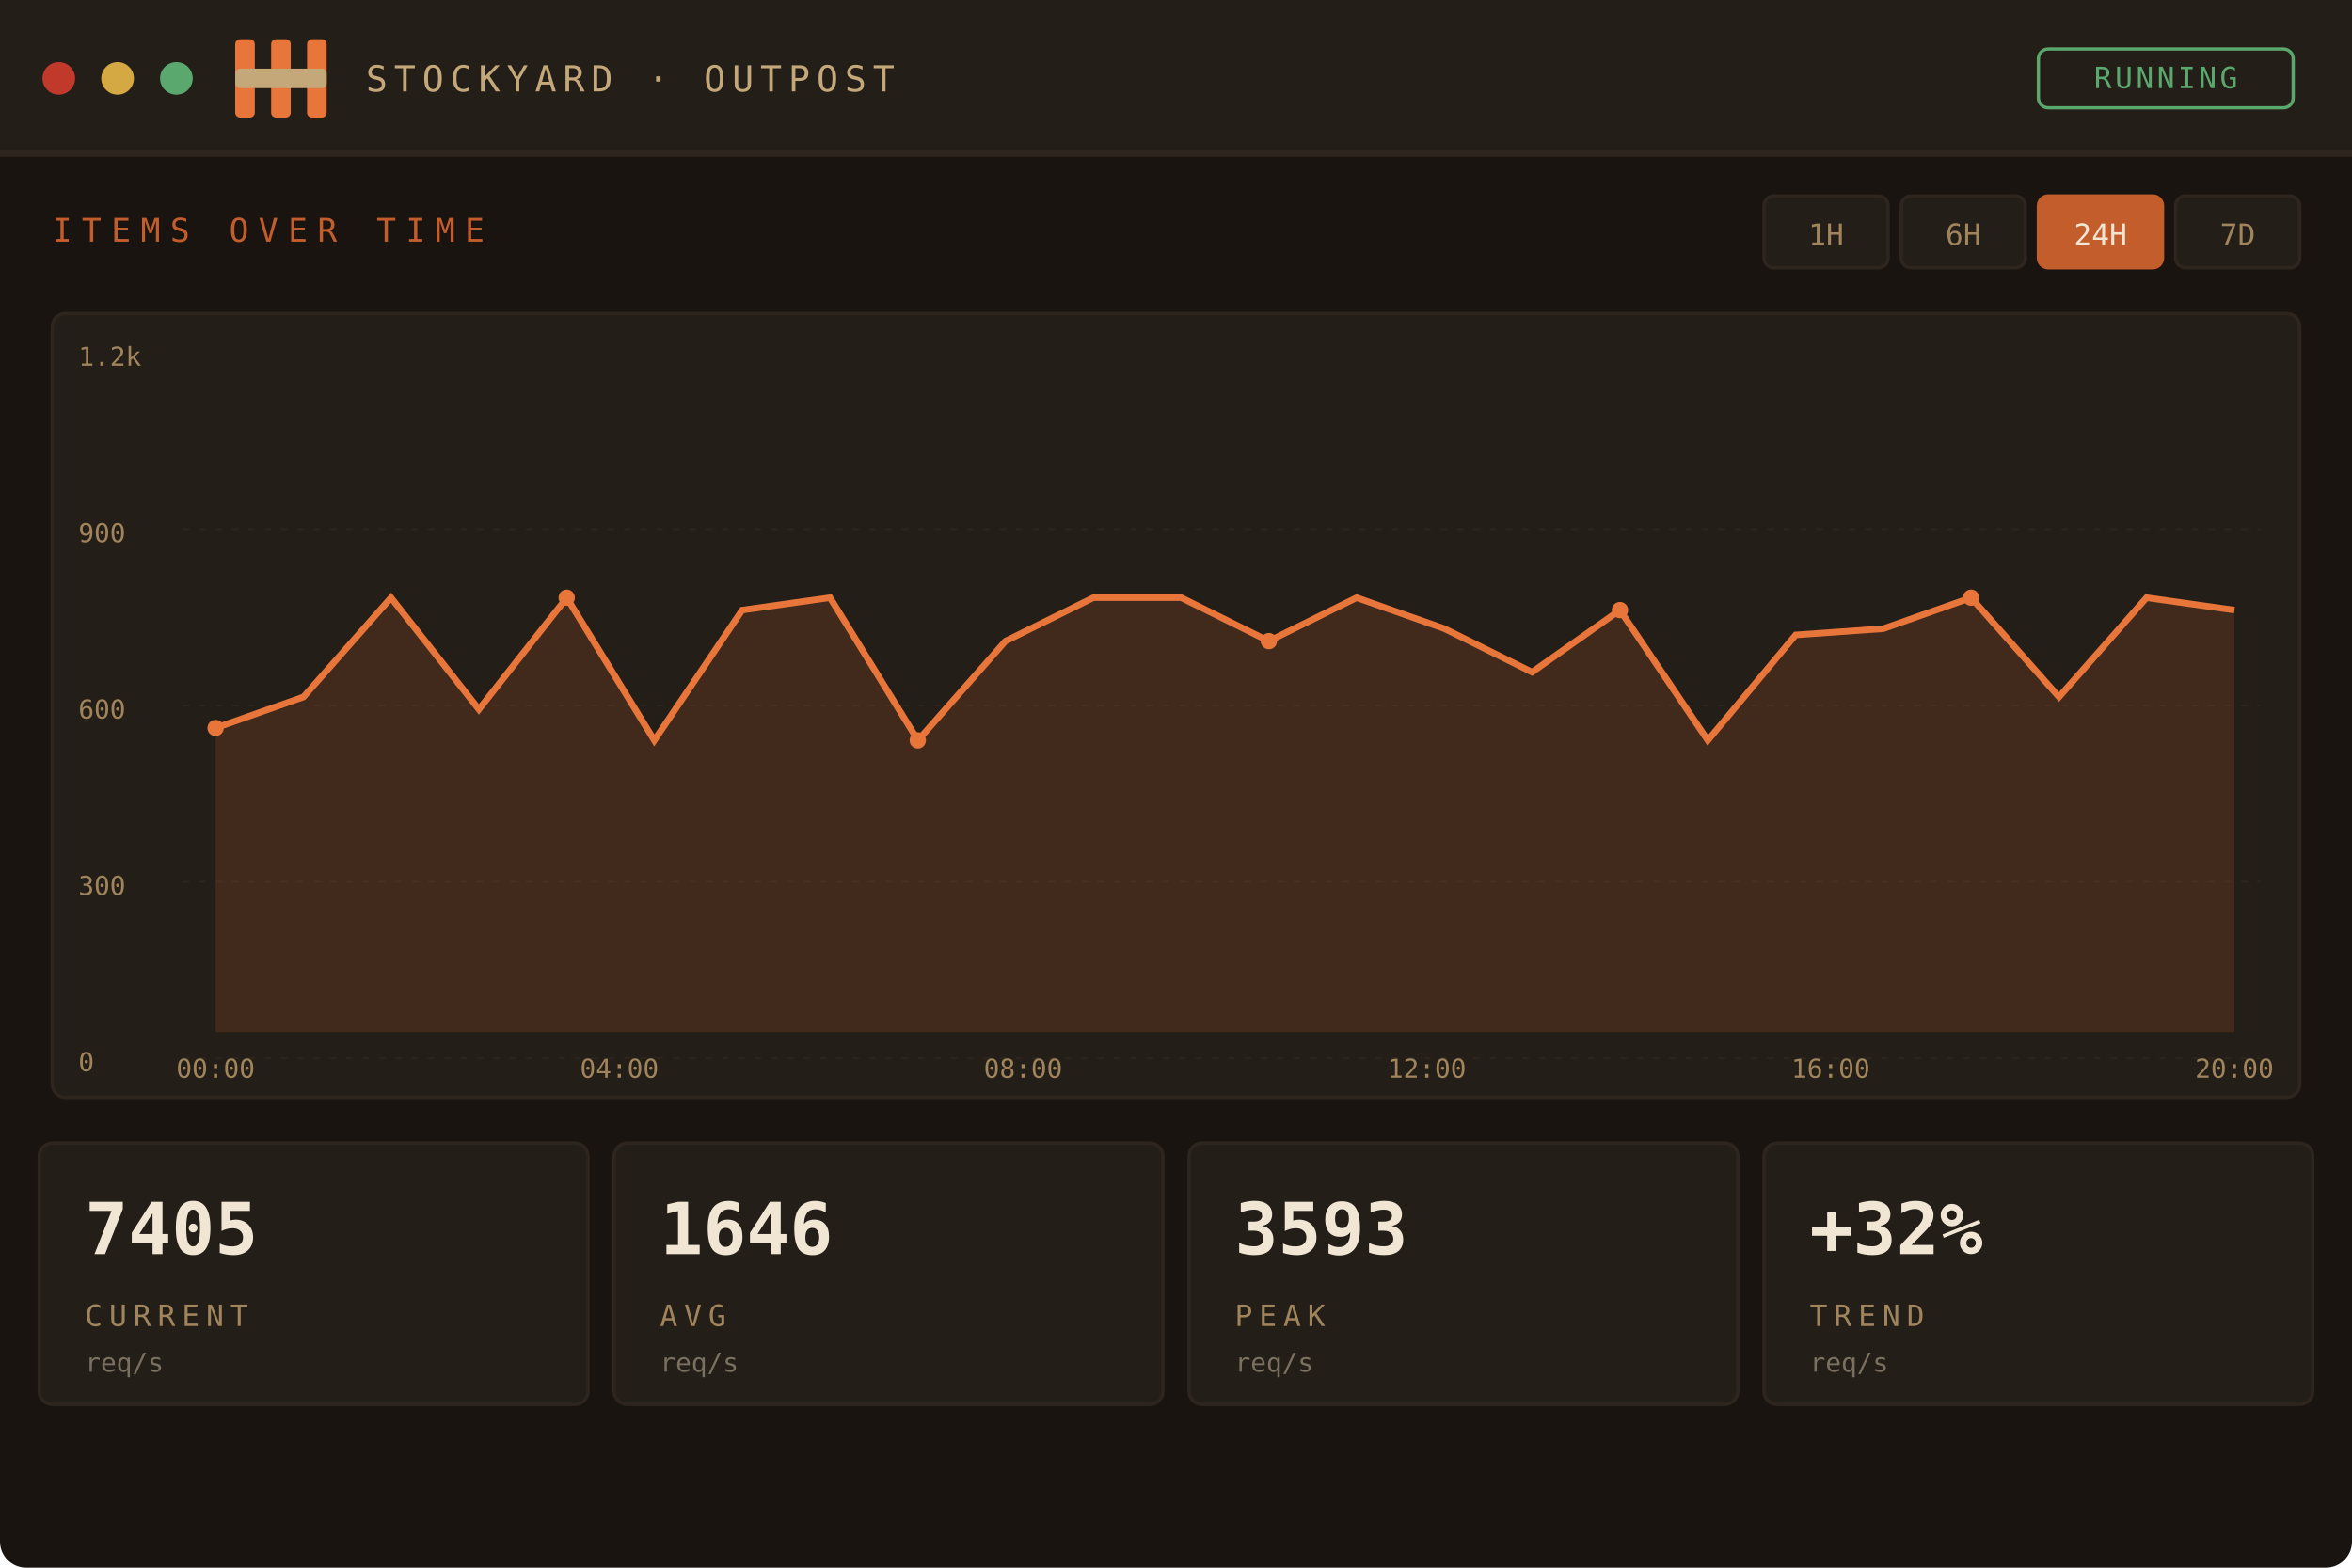
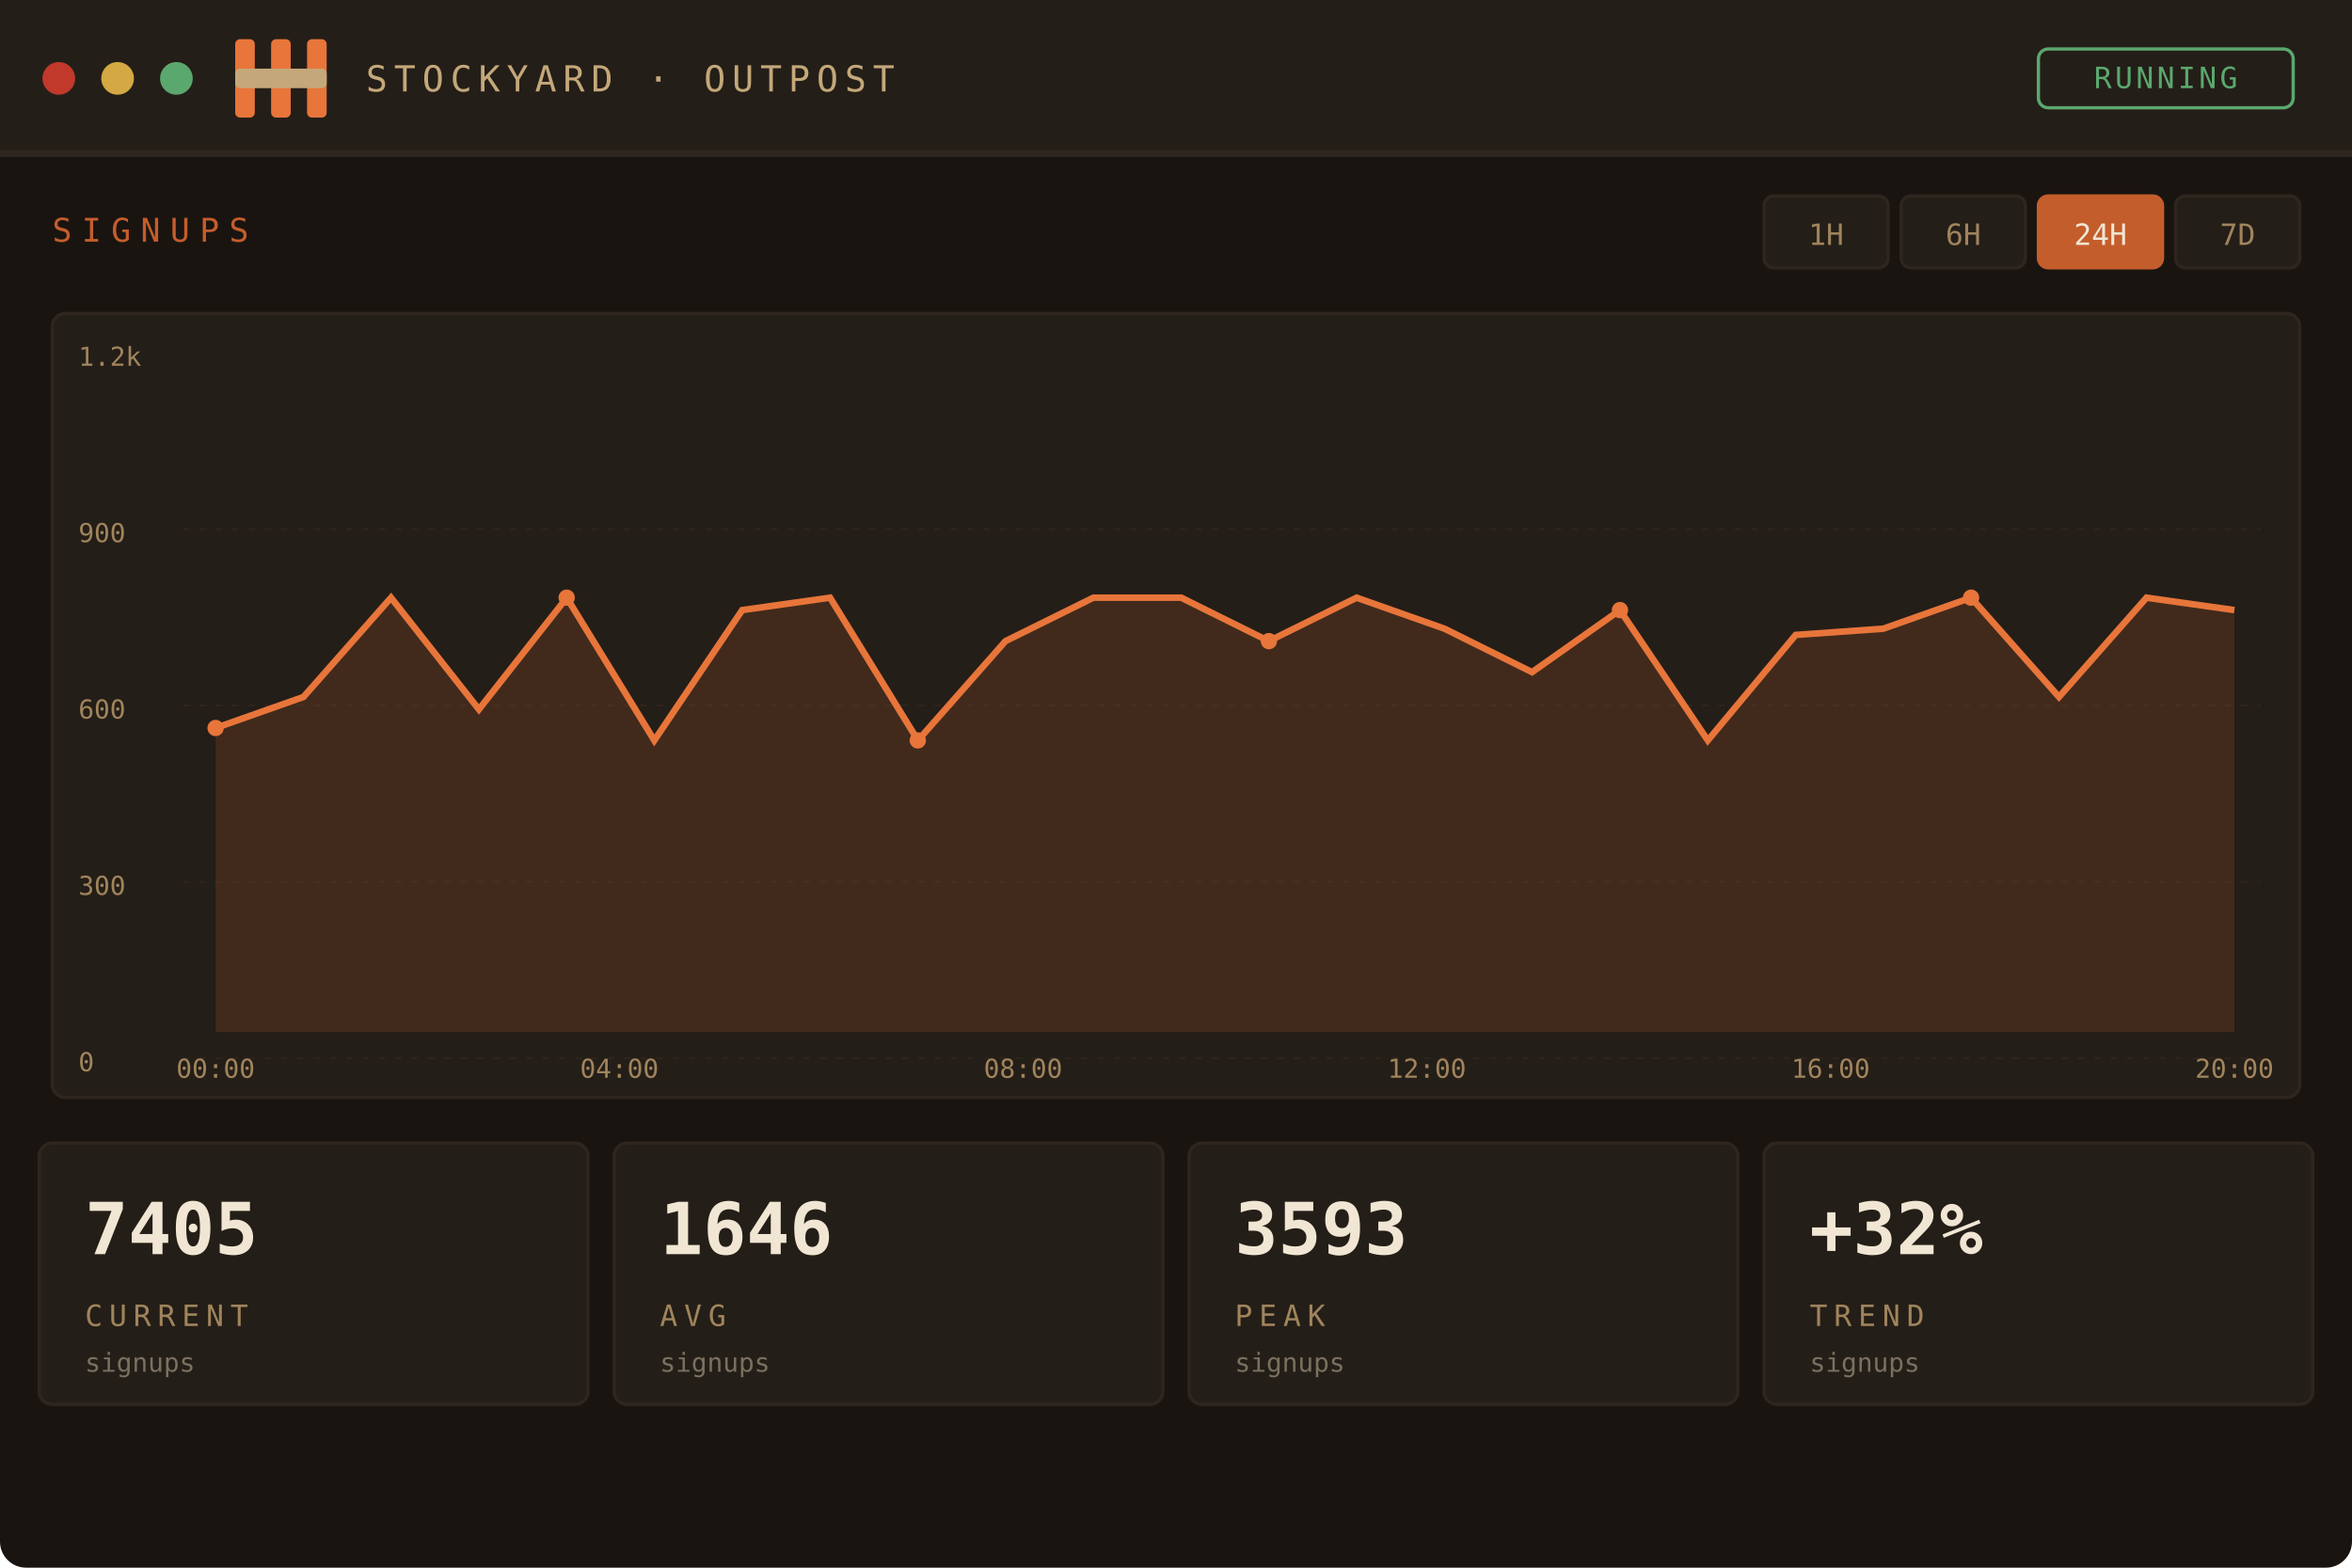
<svg xmlns="http://www.w3.org/2000/svg" width="720" height="480" viewBox="0 0 720 480" role="img" aria-label="Outpost dashboard mockup">
  <rect width="720" height="480" rx="8" fill="#1a1410" />
  <rect width="720" height="48" fill="#241e18" />
  <rect y="46" width="720" height="2" fill="#2e261e" />
  <circle cx="18" cy="24" r="5" fill="#c0392b" />
  <circle cx="36" cy="24" r="5" fill="#d4a843" />
  <circle cx="54" cy="24" r="5" fill="#5ba86e" />
  <rect x="72" y="12" width="6" height="24" rx="1.5" fill="#e8753a" />
  <rect x="83" y="12" width="6" height="24" rx="1.5" fill="#e8753a" />
  <rect x="94" y="12" width="6" height="24" rx="1.5" fill="#e8753a" />
  <rect x="72" y="21" width="28" height="6" rx="1.5" fill="#c4a87a" />
  <text x="112" y="28" fill="#c4a87a" font-size="11" font-family="JetBrains Mono,monospace" letter-spacing="2">STOCKYARD · OUTPOST</text>
  <rect x="624" y="15" width="78" height="18" rx="3" fill="none" stroke="#5ba86e" stroke-width="1" />
  <text x="663" y="27" text-anchor="middle" fill="#5ba86e" font-size="9" font-family="JetBrains Mono,monospace" letter-spacing="1">RUNNING</text>
-   <text x="16" y="74" fill="#c45d2c" font-size="10" font-family="JetBrains Mono,monospace" letter-spacing="3">ITEMS OVER TIME</text>
+   <text x="16" y="74" fill="#c45d2c" font-size="10" font-family="JetBrains Mono,monospace" letter-spacing="3">SIGNUPS</text>
  <rect x="540" y="60" width="38" height="22" rx="3" fill="#241e18" stroke="#2e261e" />
  <text x="559" y="75" text-anchor="middle" fill="#a0845c" font-size="9" font-family="JetBrains Mono,monospace">1H</text>
  <rect x="582" y="60" width="38" height="22" rx="3" fill="#241e18" stroke="#2e261e" />
  <text x="601" y="75" text-anchor="middle" fill="#a0845c" font-size="9" font-family="JetBrains Mono,monospace">6H</text>
  <rect x="624" y="60" width="38" height="22" rx="3" fill="#c45d2c" stroke="#c45d2c" />
  <text x="643" y="75" text-anchor="middle" fill="#f0e6d3" font-size="9" font-family="JetBrains Mono,monospace">24H</text>
  <rect x="666" y="60" width="38" height="22" rx="3" fill="#241e18" stroke="#2e261e" />
  <text x="685" y="75" text-anchor="middle" fill="#a0845c" font-size="9" font-family="JetBrains Mono,monospace">7D</text>
  <rect x="16" y="96" width="688" height="240" rx="4" fill="#241e18" stroke="#2e261e" />
  <text x="24" y="112.0" fill="#a0845c" font-size="8" font-family="JetBrains Mono,monospace">1.2k</text>
  <text x="24" y="166.0" fill="#a0845c" font-size="8" font-family="JetBrains Mono,monospace">900</text>
  <line x1="56" y1="162.0" x2="692" y2="162.0" stroke="#2e261e" stroke-width="0.5" stroke-dasharray="2,3" />
  <text x="24" y="220.0" fill="#a0845c" font-size="8" font-family="JetBrains Mono,monospace">600</text>
  <line x1="56" y1="216.0" x2="692" y2="216.0" stroke="#2e261e" stroke-width="0.5" stroke-dasharray="2,3" />
  <text x="24" y="274.0" fill="#a0845c" font-size="8" font-family="JetBrains Mono,monospace">300</text>
  <line x1="56" y1="270.0" x2="692" y2="270.0" stroke="#2e261e" stroke-width="0.5" stroke-dasharray="2,3" />
  <text x="24" y="328.0" fill="#a0845c" font-size="8" font-family="JetBrains Mono,monospace">0</text>
  <line x1="56" y1="324.0" x2="692" y2="324.0" stroke="#2e261e" stroke-width="0.5" stroke-dasharray="2,3" />
  <text x="66.0" y="330" text-anchor="middle" fill="#a0845c" font-size="8" font-family="JetBrains Mono,monospace">00:00</text>
  <text x="189.6" y="330" text-anchor="middle" fill="#a0845c" font-size="8" font-family="JetBrains Mono,monospace">04:00</text>
  <text x="313.2" y="330" text-anchor="middle" fill="#a0845c" font-size="8" font-family="JetBrains Mono,monospace">08:00</text>
  <text x="436.8" y="330" text-anchor="middle" fill="#a0845c" font-size="8" font-family="JetBrains Mono,monospace">12:00</text>
  <text x="560.4" y="330" text-anchor="middle" fill="#a0845c" font-size="8" font-family="JetBrains Mono,monospace">16:00</text>
  <text x="684.0" y="330" text-anchor="middle" fill="#a0845c" font-size="8" font-family="JetBrains Mono,monospace">20:00</text>
  <polygon points="66.0,316 66.0,222.9,92.9,213.4,119.7,183.0,146.6,217.2,173.5,183.0,200.3,226.7,227.2,186.8,254.1,183.0,281.0,226.7,307.8,196.3,334.7,183.0,361.6,183.0,388.4,196.3,415.3,183.0,442.2,192.5,469.0,205.8,495.9,186.8,522.8,226.7,549.7,194.4,576.5,192.5,603.4,183.0,630.3,213.4,657.1,183.0,684.0,186.8 684.0,316" fill="#c45d2c" opacity="0.18" />
  <polyline points="66.0,222.9 92.9,213.4 119.7,183.0 146.6,217.2 173.5,183.0 200.3,226.7 227.2,186.8 254.1,183.0 281.0,226.7 307.8,196.3 334.7,183.0 361.6,183.0 388.4,196.3 415.3,183.0 442.2,192.5 469.0,205.8 495.9,186.8 522.8,226.7 549.7,194.4 576.5,192.5 603.4,183.0 630.3,213.4 657.1,183.0 684.0,186.8" fill="none" stroke="#e8753a" stroke-width="2" />
  <circle cx="66.0" cy="222.9" r="2.5" fill="#e8753a" />
  <circle cx="173.478" cy="183.0" r="2.5" fill="#e8753a" />
  <circle cx="280.957" cy="226.7" r="2.5" fill="#e8753a" />
  <circle cx="388.435" cy="196.3" r="2.5" fill="#e8753a" />
  <circle cx="495.913" cy="186.8" r="2.5" fill="#e8753a" />
  <circle cx="603.391" cy="183.0" r="2.5" fill="#e8753a" />
  <rect x="12" y="350" width="168" height="80" rx="4" fill="#241e18" stroke="#2e261e" />
  <text x="26" y="384" fill="#f0e6d3" font-size="22" font-weight="bold" font-family="JetBrains Mono,monospace">7405</text>
  <text x="26" y="406" fill="#a0845c" font-size="9" font-family="JetBrains Mono,monospace" letter-spacing="2">CURRENT</text>
-   <text x="26" y="420" fill="#7a7060" font-size="8" font-family="JetBrains Mono,monospace">req/s</text>
+   <text x="26" y="420" fill="#7a7060" font-size="8" font-family="JetBrains Mono,monospace">signups</text>
  <rect x="188" y="350" width="168" height="80" rx="4" fill="#241e18" stroke="#2e261e" />
  <text x="202" y="384" fill="#f0e6d3" font-size="22" font-weight="bold" font-family="JetBrains Mono,monospace">1646</text>
  <text x="202" y="406" fill="#a0845c" font-size="9" font-family="JetBrains Mono,monospace" letter-spacing="2">AVG</text>
-   <text x="202" y="420" fill="#7a7060" font-size="8" font-family="JetBrains Mono,monospace">req/s</text>
+   <text x="202" y="420" fill="#7a7060" font-size="8" font-family="JetBrains Mono,monospace">signups</text>
  <rect x="364" y="350" width="168" height="80" rx="4" fill="#241e18" stroke="#2e261e" />
  <text x="378" y="384" fill="#f0e6d3" font-size="22" font-weight="bold" font-family="JetBrains Mono,monospace">3593</text>
  <text x="378" y="406" fill="#a0845c" font-size="9" font-family="JetBrains Mono,monospace" letter-spacing="2">PEAK</text>
-   <text x="378" y="420" fill="#7a7060" font-size="8" font-family="JetBrains Mono,monospace">req/s</text>
+   <text x="378" y="420" fill="#7a7060" font-size="8" font-family="JetBrains Mono,monospace">signups</text>
  <rect x="540" y="350" width="168" height="80" rx="4" fill="#241e18" stroke="#2e261e" />
  <text x="554" y="384" fill="#f0e6d3" font-size="22" font-weight="bold" font-family="JetBrains Mono,monospace">+32%</text>
  <text x="554" y="406" fill="#a0845c" font-size="9" font-family="JetBrains Mono,monospace" letter-spacing="2">TREND</text>
-   <text x="554" y="420" fill="#7a7060" font-size="8" font-family="JetBrains Mono,monospace">req/s</text>
+   <text x="554" y="420" fill="#7a7060" font-size="8" font-family="JetBrains Mono,monospace">signups</text>
</svg>
